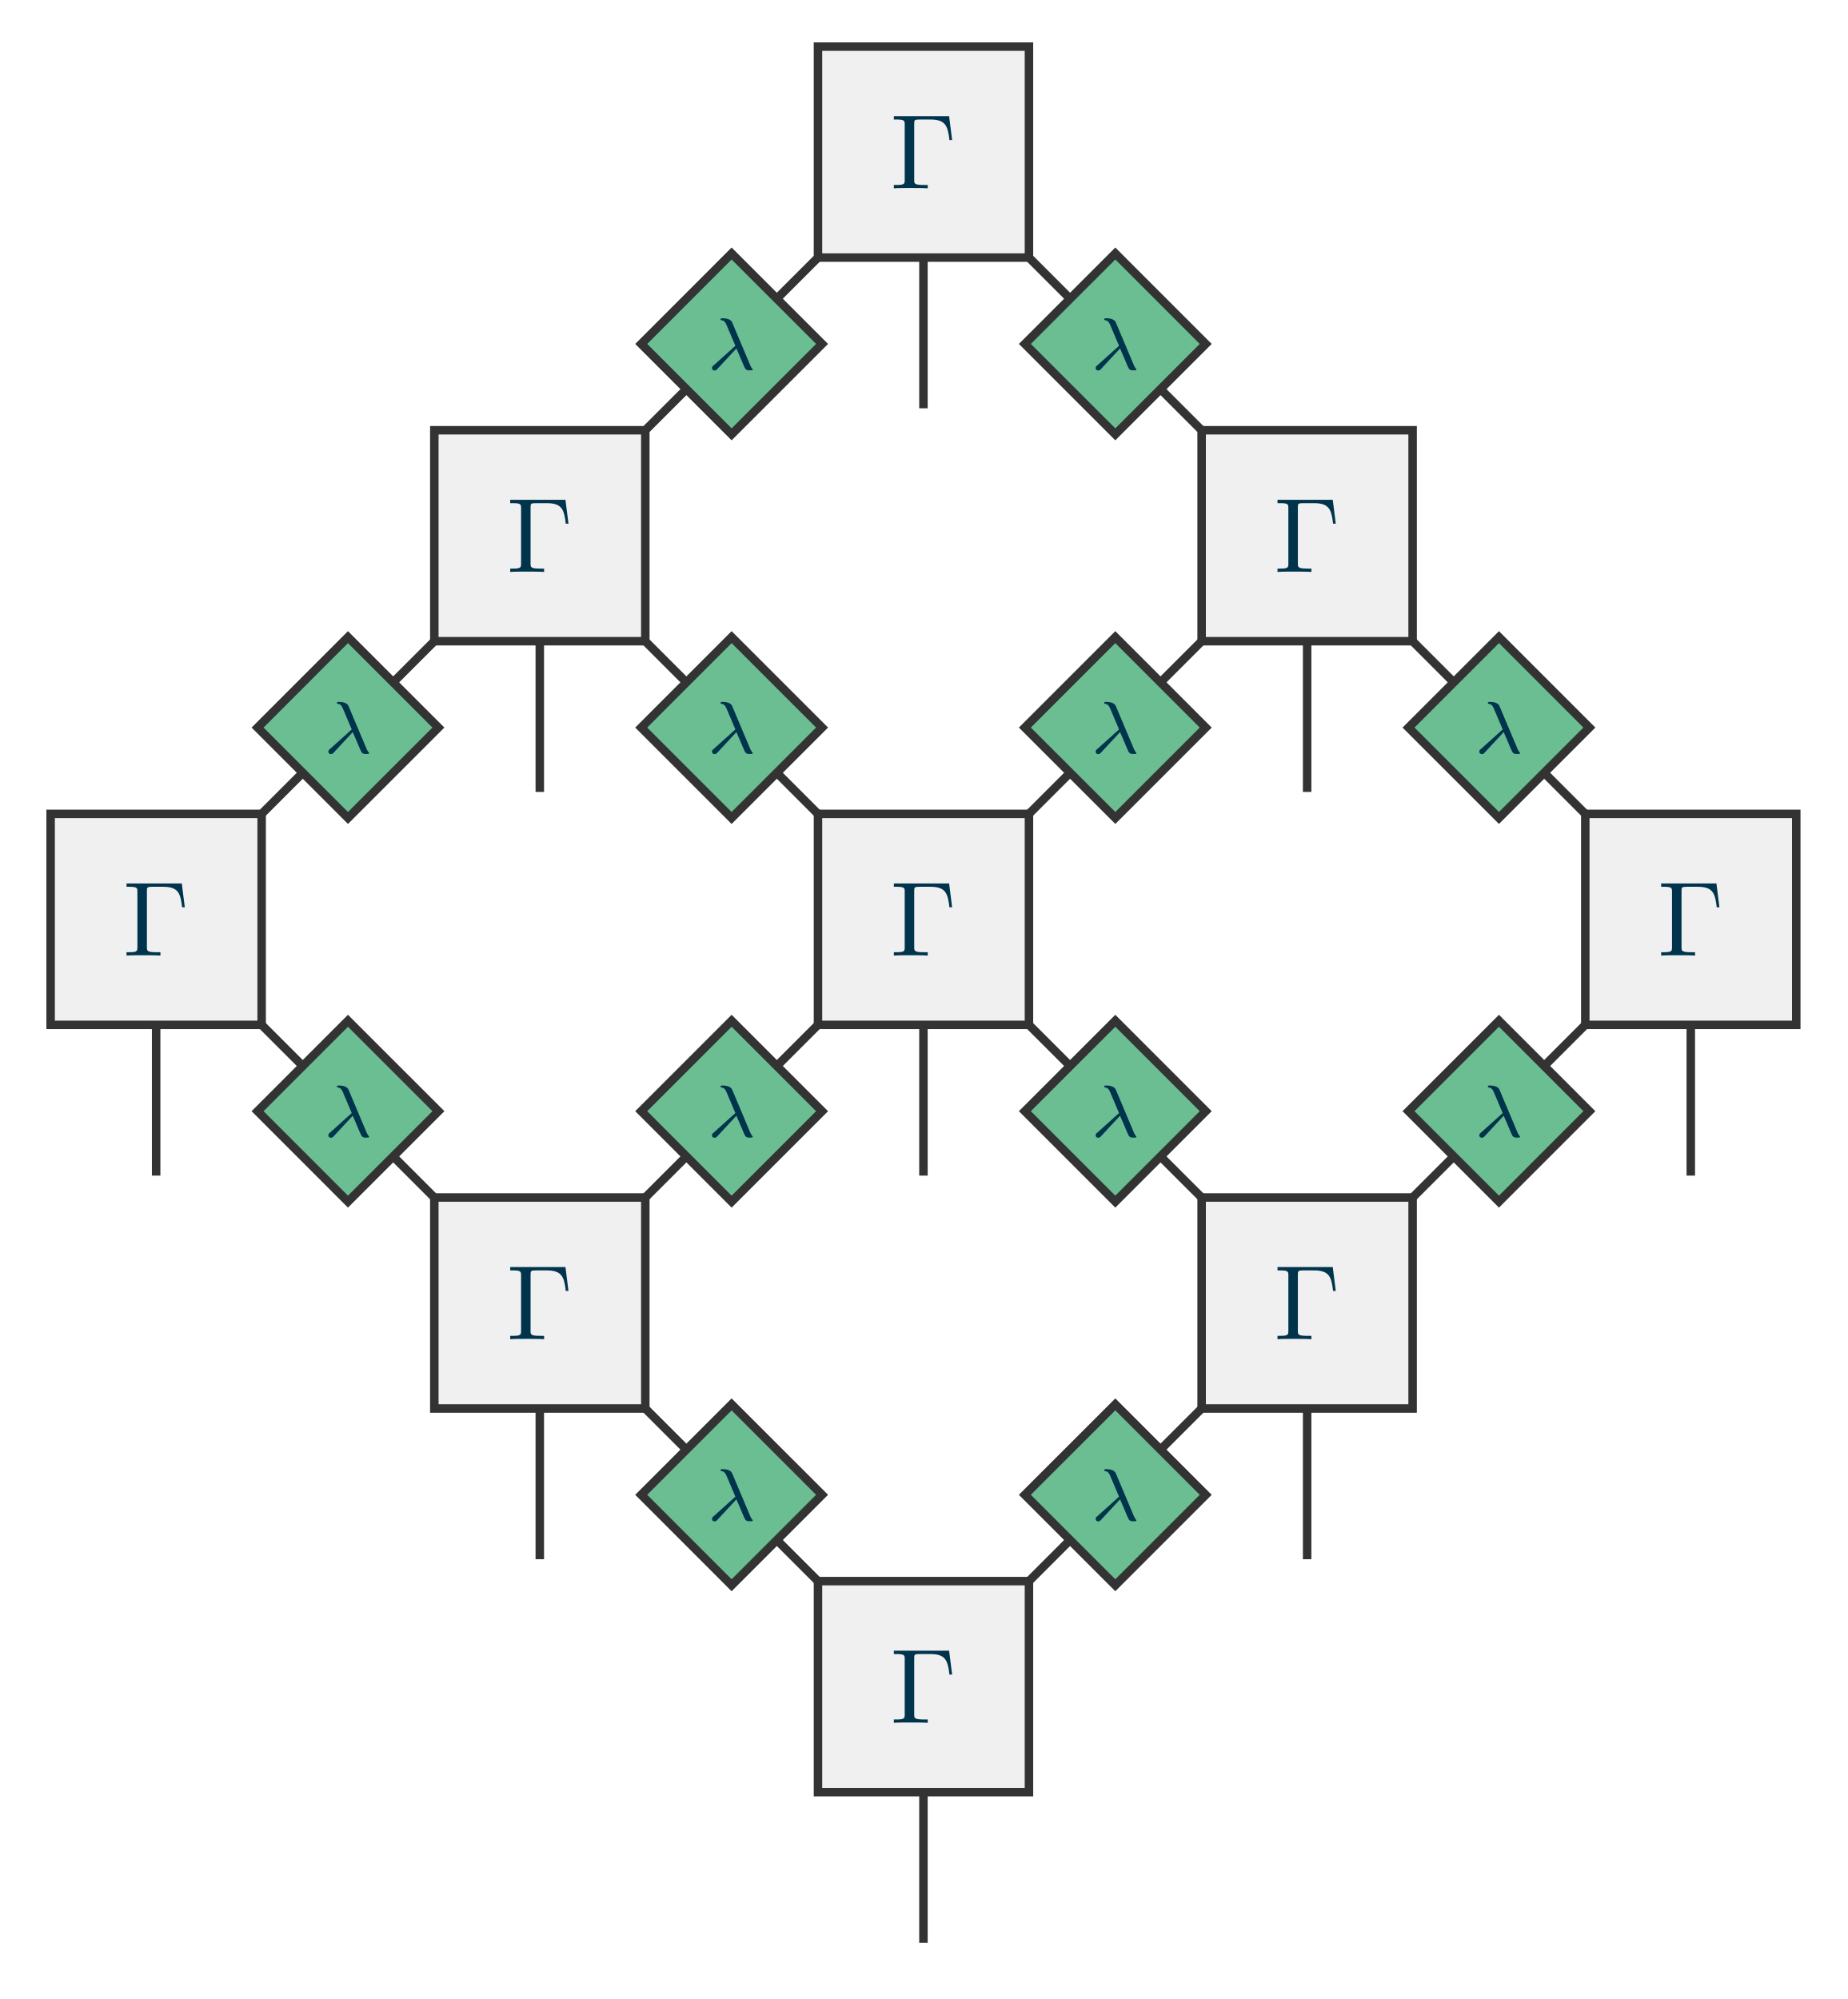
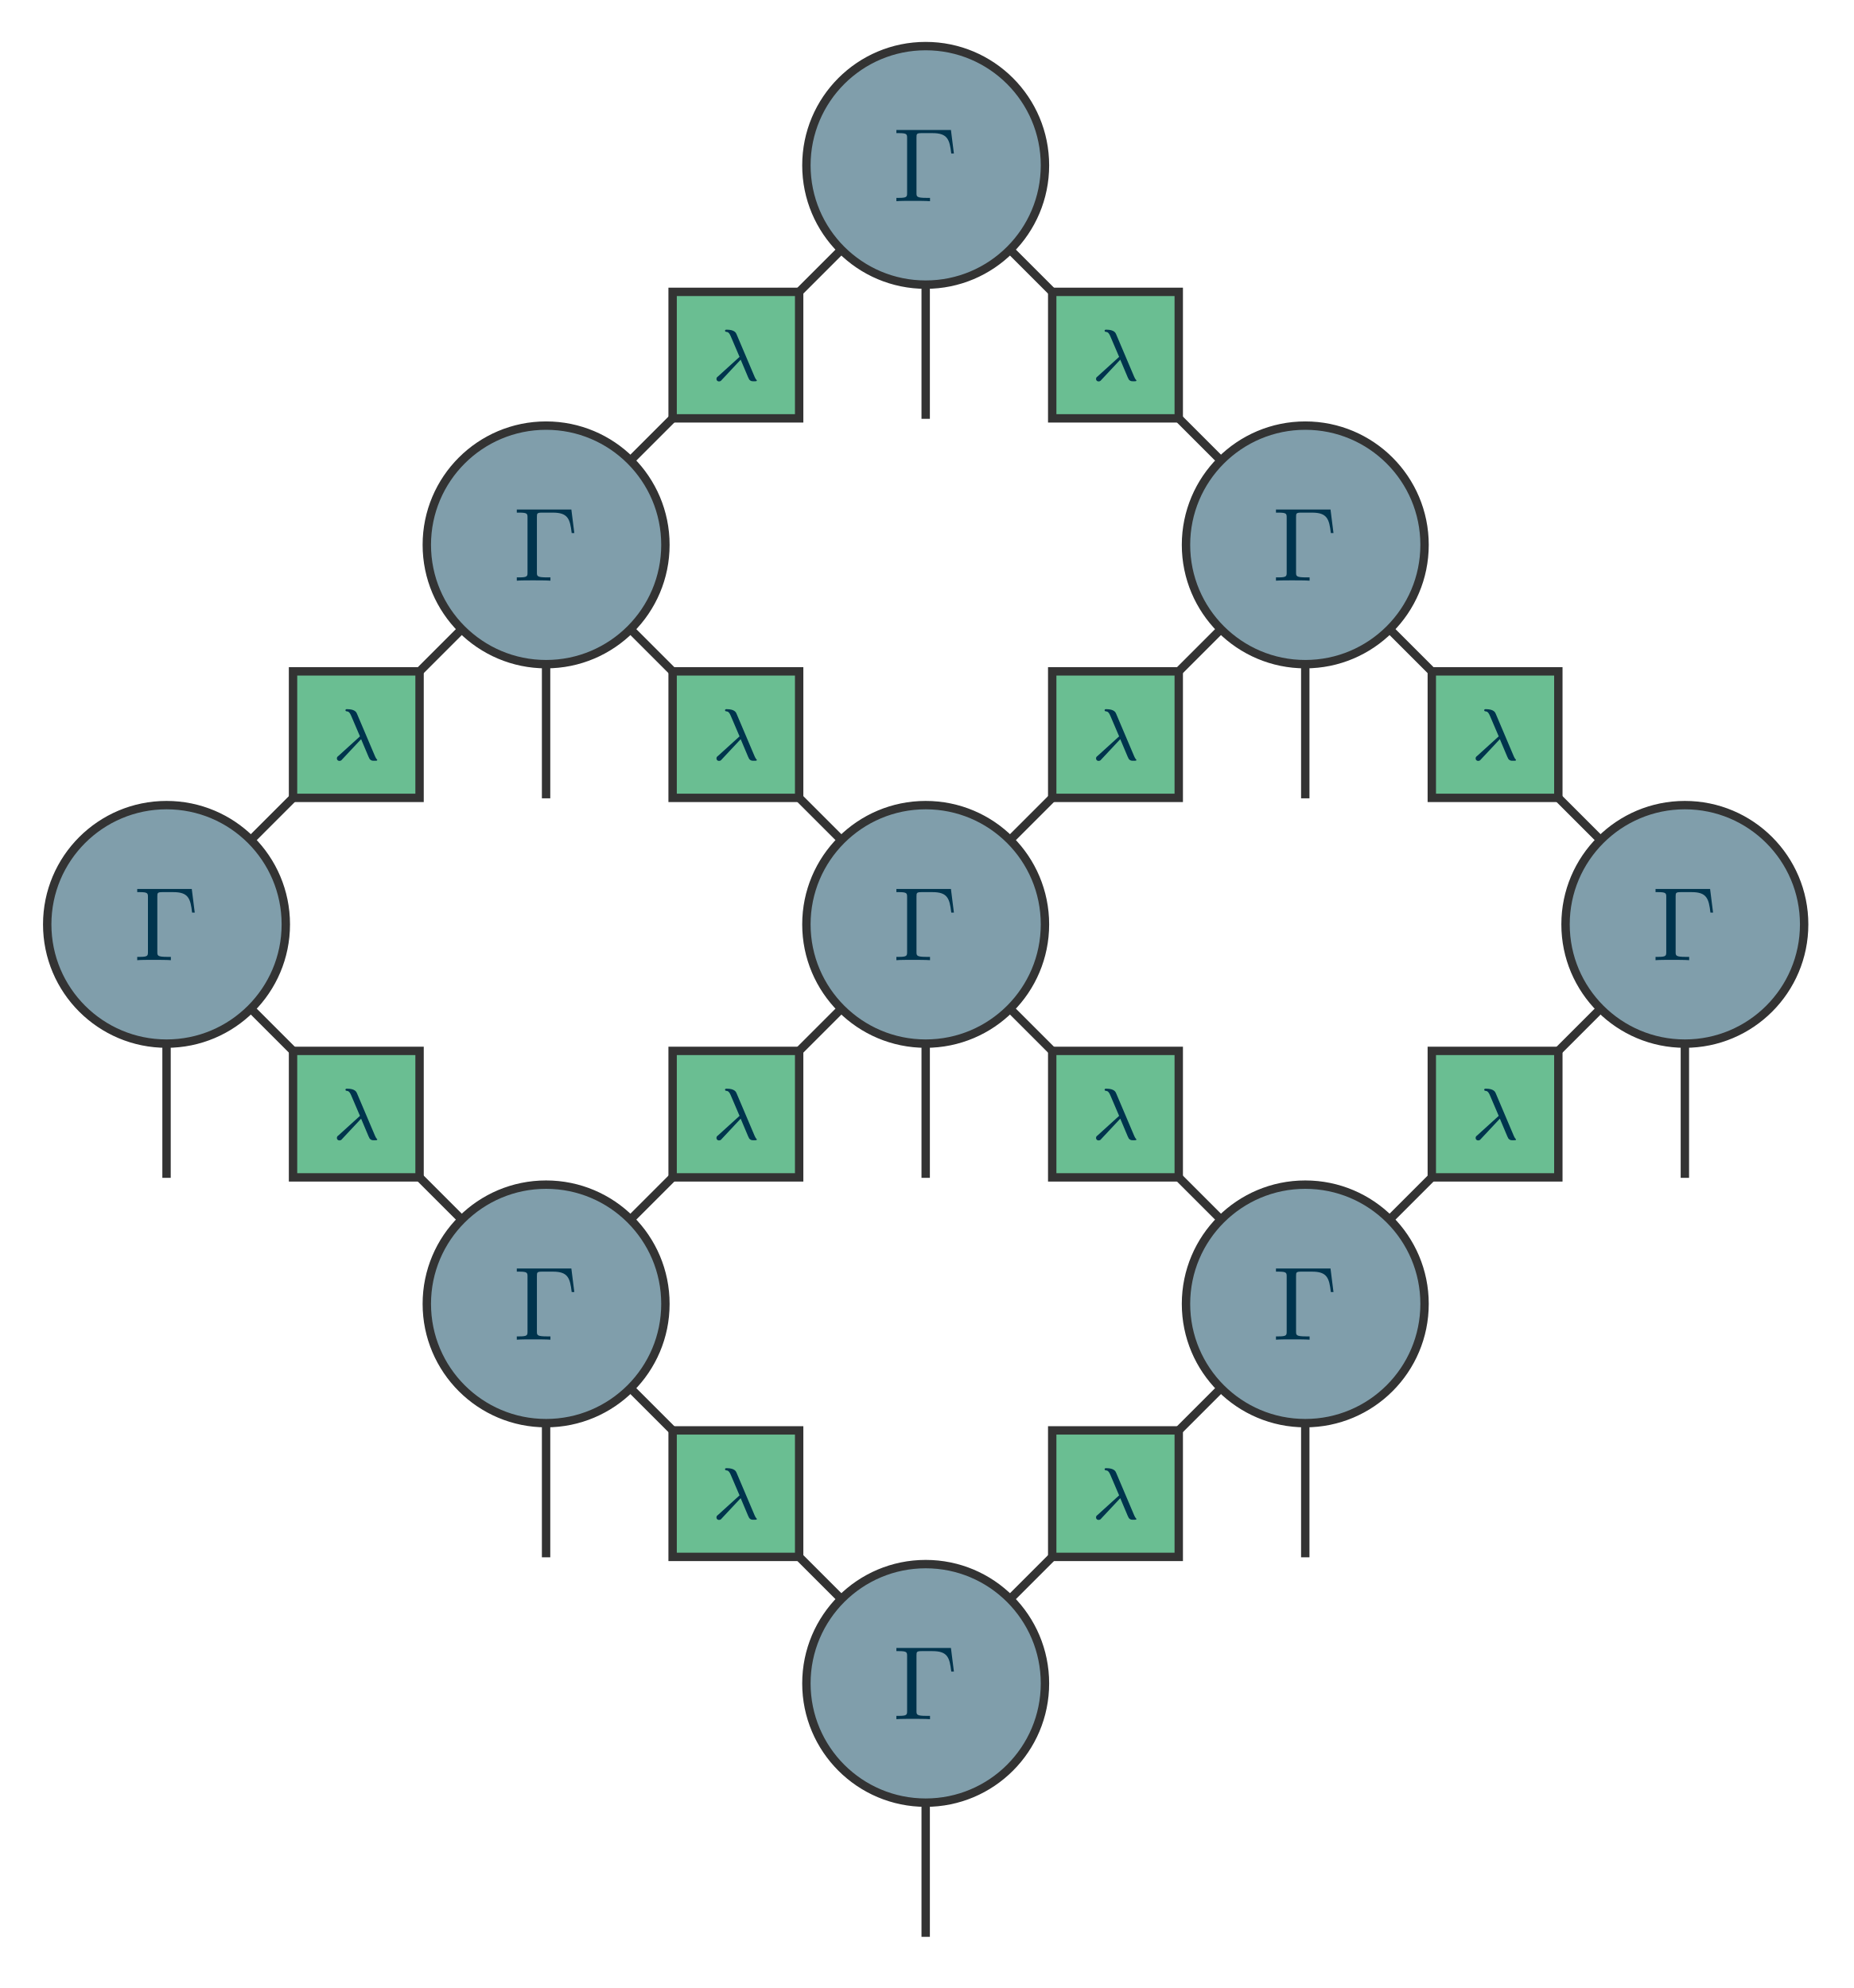
- <svg xmlns="http://www.w3.org/2000/svg" xmlns:xlink="http://www.w3.org/1999/xlink" width="172.926" height="187.1" viewBox="0 0 172.926 187.1">
+ <svg xmlns="http://www.w3.org/2000/svg" xmlns:xlink="http://www.w3.org/1999/xlink" width="175.761" height="188.517" viewBox="0 0 175.761 188.517">
  <defs>
    <g>
      <g id="glyph-0-0">
-         <path d="M 5.5 -6.75 L 0.328 -6.75 L 0.328 -6.438 L 0.562 -6.438 C 1.328 -6.438 1.344 -6.328 1.344 -5.969 L 1.344 -0.781 C 1.344 -0.422 1.328 -0.312 0.562 -0.312 L 0.328 -0.312 L 0.328 0 C 0.672 -0.031 1.453 -0.031 1.828 -0.031 C 2.25 -0.031 3.141 -0.031 3.5 0 L 3.5 -0.312 L 3.172 -0.312 C 2.234 -0.312 2.234 -0.438 2.234 -0.781 L 2.234 -6.047 C 2.234 -6.375 2.25 -6.438 2.719 -6.438 L 3.734 -6.438 C 5.156 -6.438 5.375 -5.859 5.531 -4.516 L 5.781 -4.516 Z M 5.5 -6.75 " />
+         <path d="M 5.5 -6.75 L 0.328 -6.75 L 0.328 -6.453 L 0.562 -6.453 C 1.328 -6.453 1.344 -6.344 1.344 -5.984 L 1.344 -0.781 C 1.344 -0.422 1.328 -0.312 0.562 -0.312 L 0.328 -0.312 L 0.328 0 C 0.672 -0.031 1.453 -0.031 1.844 -0.031 C 2.25 -0.031 3.156 -0.031 3.516 0 L 3.516 -0.312 L 3.188 -0.312 C 2.234 -0.312 2.234 -0.438 2.234 -0.781 L 2.234 -6.047 C 2.234 -6.375 2.25 -6.453 2.719 -6.453 L 3.75 -6.453 C 5.172 -6.453 5.375 -5.859 5.531 -4.516 L 5.781 -4.516 Z M 5.5 -6.75 " />
      </g>
      <g id="glyph-1-0">
-         <path d="M 2.797 -1.984 C 3.156 -1.188 3.547 -0.188 3.625 -0.094 C 3.75 0.062 3.875 0.062 3.984 0.062 L 4.125 0.062 C 4.266 0.062 4.328 0.062 4.328 -0.016 C 4.328 -0.047 4.312 -0.062 4.297 -0.078 C 4.219 -0.156 4.141 -0.312 4.109 -0.375 L 2.422 -4.375 C 2.375 -4.5 2.234 -4.812 1.5 -4.812 C 1.422 -4.812 1.312 -4.812 1.312 -4.719 C 1.312 -4.641 1.391 -4.625 1.422 -4.625 C 1.562 -4.594 1.703 -4.578 1.875 -4.188 L 2.703 -2.234 L 0.656 -0.391 C 0.562 -0.328 0.516 -0.266 0.516 -0.156 C 0.516 0.016 0.656 0.078 0.75 0.078 C 0.875 0.078 0.969 0 0.984 -0.031 Z M 2.797 -1.984 " />
+         <path d="M 2.812 -1.984 C 3.156 -1.203 3.547 -0.188 3.625 -0.094 C 3.766 0.062 3.891 0.062 4 0.062 L 4.141 0.062 C 4.266 0.062 4.344 0.062 4.344 -0.016 C 4.344 -0.047 4.312 -0.062 4.297 -0.078 C 4.219 -0.156 4.156 -0.312 4.125 -0.375 L 2.422 -4.391 C 2.375 -4.516 2.234 -4.828 1.5 -4.828 C 1.422 -4.828 1.328 -4.828 1.328 -4.734 C 1.328 -4.641 1.391 -4.641 1.422 -4.625 C 1.578 -4.609 1.703 -4.594 1.875 -4.188 L 2.703 -2.25 L 0.656 -0.391 C 0.562 -0.328 0.516 -0.266 0.516 -0.156 C 0.516 0.016 0.656 0.078 0.75 0.078 C 0.891 0.078 0.969 0 0.984 -0.031 Z M 2.812 -1.984 " />
      </g>
    </g>
+     <clipPath id="clip-0">
+       <path clip-rule="nonzero" d="M 0.105 65 L 39 65 L 39 111 L 0.105 111 Z M 0.105 65 " />
+     </clipPath>
+     <clipPath id="clip-1">
+       <path clip-rule="nonzero" d="M 137 65 L 175.418 65 L 175.418 111 L 137 111 Z M 137 65 " />
+     </clipPath>
  </defs>
-   <path fill="none" stroke-width="0.797" stroke-linecap="butt" stroke-linejoin="miter" stroke="rgb(20%, 20%, 20%)" stroke-opacity="1" stroke-miterlimit="10" d="M 84.914 72.161 L 84.914 48.065 " transform="matrix(0.995213, 0, 0, -0.995213, 1.91868, 86.05008)" />
-   <path fill="none" stroke-width="0.797" stroke-linecap="butt" stroke-linejoin="miter" stroke="rgb(20%, 20%, 20%)" stroke-opacity="1" stroke-miterlimit="10" d="M 48.835 36.078 L 48.835 11.986 " transform="matrix(0.995213, 0, 0, -0.995213, 1.91868, 86.05008)" />
-   <path fill="none" stroke-width="0.797" stroke-linecap="butt" stroke-linejoin="miter" stroke="rgb(20%, 20%, 20%)" stroke-opacity="1" stroke-miterlimit="10" d="M 12.756 -0.001 L 12.756 -24.097 " transform="matrix(0.995213, 0, 0, -0.995213, 1.91868, 86.05008)" />
-   <path fill="none" stroke-width="0.797" stroke-linecap="butt" stroke-linejoin="miter" stroke="rgb(20%, 20%, 20%)" stroke-opacity="1" stroke-miterlimit="10" d="M 120.996 36.078 L 120.996 11.986 " transform="matrix(0.995213, 0, 0, -0.995213, 1.91868, 86.05008)" />
-   <path fill="none" stroke-width="0.797" stroke-linecap="butt" stroke-linejoin="miter" stroke="rgb(20%, 20%, 20%)" stroke-opacity="1" stroke-miterlimit="10" d="M 84.914 -0.001 L 84.914 -24.097 " transform="matrix(0.995213, 0, 0, -0.995213, 1.91868, 86.05008)" />
-   <path fill="none" stroke-width="0.797" stroke-linecap="butt" stroke-linejoin="miter" stroke="rgb(20%, 20%, 20%)" stroke-opacity="1" stroke-miterlimit="10" d="M 48.835 -36.08 L 48.835 -60.175 " transform="matrix(0.995213, 0, 0, -0.995213, 1.91868, 86.05008)" />
-   <path fill="none" stroke-width="0.797" stroke-linecap="butt" stroke-linejoin="miter" stroke="rgb(20%, 20%, 20%)" stroke-opacity="1" stroke-miterlimit="10" d="M 157.075 -0.001 L 157.075 -24.097 " transform="matrix(0.995213, 0, 0, -0.995213, 1.91868, 86.05008)" />
-   <path fill="none" stroke-width="0.797" stroke-linecap="butt" stroke-linejoin="miter" stroke="rgb(20%, 20%, 20%)" stroke-opacity="1" stroke-miterlimit="10" d="M 120.996 -36.08 L 120.996 -60.175 " transform="matrix(0.995213, 0, 0, -0.995213, 1.91868, 86.05008)" />
-   <path fill="none" stroke-width="0.797" stroke-linecap="butt" stroke-linejoin="miter" stroke="rgb(20%, 20%, 20%)" stroke-opacity="1" stroke-miterlimit="10" d="M 84.914 -72.159 L 84.914 -96.254 " transform="matrix(0.995213, 0, 0, -0.995213, 1.91868, 86.05008)" />
-   <path fill="none" stroke-width="0.797" stroke-linecap="butt" stroke-linejoin="miter" stroke="rgb(20%, 20%, 20%)" stroke-opacity="1" stroke-miterlimit="10" d="M 84.914 72.161 L 120.996 36.078 " transform="matrix(0.995213, 0, 0, -0.995213, 1.91868, 86.05008)" />
-   <path fill="none" stroke-width="0.797" stroke-linecap="butt" stroke-linejoin="miter" stroke="rgb(20%, 20%, 20%)" stroke-opacity="1" stroke-miterlimit="10" d="M 84.914 72.161 L 48.835 36.078 " transform="matrix(0.995213, 0, 0, -0.995213, 1.91868, 86.05008)" />
-   <path fill="none" stroke-width="0.797" stroke-linecap="butt" stroke-linejoin="miter" stroke="rgb(20%, 20%, 20%)" stroke-opacity="1" stroke-miterlimit="10" d="M 48.835 36.078 L 84.914 -0.001 " transform="matrix(0.995213, 0, 0, -0.995213, 1.91868, 86.05008)" />
-   <path fill="none" stroke-width="0.797" stroke-linecap="butt" stroke-linejoin="miter" stroke="rgb(20%, 20%, 20%)" stroke-opacity="1" stroke-miterlimit="10" d="M 48.835 36.078 L 12.756 -0.001 " transform="matrix(0.995213, 0, 0, -0.995213, 1.91868, 86.05008)" />
-   <path fill="none" stroke-width="0.797" stroke-linecap="butt" stroke-linejoin="miter" stroke="rgb(20%, 20%, 20%)" stroke-opacity="1" stroke-miterlimit="10" d="M 12.756 -0.001 L 48.835 -36.08 " transform="matrix(0.995213, 0, 0, -0.995213, 1.91868, 86.05008)" />
-   <path fill="none" stroke-width="0.797" stroke-linecap="butt" stroke-linejoin="miter" stroke="rgb(20%, 20%, 20%)" stroke-opacity="1" stroke-miterlimit="10" d="M 120.996 36.078 L 157.075 -0.001 " transform="matrix(0.995213, 0, 0, -0.995213, 1.91868, 86.05008)" />
-   <path fill="none" stroke-width="0.797" stroke-linecap="butt" stroke-linejoin="miter" stroke="rgb(20%, 20%, 20%)" stroke-opacity="1" stroke-miterlimit="10" d="M 120.996 36.078 L 84.914 -0.001 " transform="matrix(0.995213, 0, 0, -0.995213, 1.91868, 86.05008)" />
-   <path fill="none" stroke-width="0.797" stroke-linecap="butt" stroke-linejoin="miter" stroke="rgb(20%, 20%, 20%)" stroke-opacity="1" stroke-miterlimit="10" d="M 84.914 -0.001 L 120.996 -36.08 " transform="matrix(0.995213, 0, 0, -0.995213, 1.91868, 86.05008)" />
-   <path fill="none" stroke-width="0.797" stroke-linecap="butt" stroke-linejoin="miter" stroke="rgb(20%, 20%, 20%)" stroke-opacity="1" stroke-miterlimit="10" d="M 84.914 -0.001 L 48.835 -36.08 " transform="matrix(0.995213, 0, 0, -0.995213, 1.91868, 86.05008)" />
-   <path fill="none" stroke-width="0.797" stroke-linecap="butt" stroke-linejoin="miter" stroke="rgb(20%, 20%, 20%)" stroke-opacity="1" stroke-miterlimit="10" d="M 48.835 -36.08 L 84.914 -72.159 " transform="matrix(0.995213, 0, 0, -0.995213, 1.91868, 86.05008)" />
-   <path fill="none" stroke-width="0.797" stroke-linecap="butt" stroke-linejoin="miter" stroke="rgb(20%, 20%, 20%)" stroke-opacity="1" stroke-miterlimit="10" d="M 157.075 -0.001 L 120.996 -36.08 " transform="matrix(0.995213, 0, 0, -0.995213, 1.91868, 86.05008)" />
-   <path fill="none" stroke-width="0.797" stroke-linecap="butt" stroke-linejoin="miter" stroke="rgb(20%, 20%, 20%)" stroke-opacity="1" stroke-miterlimit="10" d="M 120.996 -36.08 L 84.914 -72.159 " transform="matrix(0.995213, 0, 0, -0.995213, 1.91868, 86.05008)" />
-   <path fill-rule="nonzero" fill="rgb(93.999%, 93.999%, 93.999%)" fill-opacity="1" stroke-width="0.797" stroke-linecap="butt" stroke-linejoin="miter" stroke="rgb(20%, 20%, 20%)" stroke-opacity="1" stroke-miterlimit="10" d="M 74.995 62.239 L 94.836 62.239 L 94.836 82.08 L 74.995 82.08 Z M 74.995 62.239 " transform="matrix(0.995213, 0, 0, -0.995213, 1.91868, 86.05008)" />
+   <path fill="none" stroke-width="0.797" stroke-linecap="butt" stroke-linejoin="miter" stroke="rgb(20%, 20%, 20%)" stroke-opacity="1" stroke-miterlimit="10" d="M 84.915 72.161 L 84.915 48.064 " transform="matrix(0.997444, 0, 0, -0.997444, 3.063809, 87.65641)" />
+   <path fill="none" stroke-width="0.797" stroke-linecap="butt" stroke-linejoin="miter" stroke="rgb(20%, 20%, 20%)" stroke-opacity="1" stroke-miterlimit="10" d="M 48.834 36.081 L 48.834 11.984 " transform="matrix(0.997444, 0, 0, -0.997444, 3.063809, 87.65641)" />
+   <path fill="none" stroke-width="0.797" stroke-linecap="butt" stroke-linejoin="miter" stroke="rgb(20%, 20%, 20%)" stroke-opacity="1" stroke-miterlimit="10" d="M 12.758 0 L 12.758 -24.097 " transform="matrix(0.997444, 0, 0, -0.997444, 3.063809, 87.65641)" />
+   <path fill="none" stroke-width="0.797" stroke-linecap="butt" stroke-linejoin="miter" stroke="rgb(20%, 20%, 20%)" stroke-opacity="1" stroke-miterlimit="10" d="M 120.995 36.081 L 120.995 11.984 " transform="matrix(0.997444, 0, 0, -0.997444, 3.063809, 87.65641)" />
+   <path fill="none" stroke-width="0.797" stroke-linecap="butt" stroke-linejoin="miter" stroke="rgb(20%, 20%, 20%)" stroke-opacity="1" stroke-miterlimit="10" d="M 84.915 0 L 84.915 -24.097 " transform="matrix(0.997444, 0, 0, -0.997444, 3.063809, 87.65641)" />
+   <path fill="none" stroke-width="0.797" stroke-linecap="butt" stroke-linejoin="miter" stroke="rgb(20%, 20%, 20%)" stroke-opacity="1" stroke-miterlimit="10" d="M 48.834 -36.08 L 48.834 -60.173 " transform="matrix(0.997444, 0, 0, -0.997444, 3.063809, 87.65641)" />
+   <path fill="none" stroke-width="0.797" stroke-linecap="butt" stroke-linejoin="miter" stroke="rgb(20%, 20%, 20%)" stroke-opacity="1" stroke-miterlimit="10" d="M 157.076 0 L 157.076 -24.097 " transform="matrix(0.997444, 0, 0, -0.997444, 3.063809, 87.65641)" />
+   <path fill="none" stroke-width="0.797" stroke-linecap="butt" stroke-linejoin="miter" stroke="rgb(20%, 20%, 20%)" stroke-opacity="1" stroke-miterlimit="10" d="M 120.995 -36.08 L 120.995 -60.173 " transform="matrix(0.997444, 0, 0, -0.997444, 3.063809, 87.65641)" />
+   <path fill="none" stroke-width="0.797" stroke-linecap="butt" stroke-linejoin="miter" stroke="rgb(20%, 20%, 20%)" stroke-opacity="1" stroke-miterlimit="10" d="M 84.915 -72.161 L 84.915 -96.254 " transform="matrix(0.997444, 0, 0, -0.997444, 3.063809, 87.65641)" />
+   <path fill="none" stroke-width="0.797" stroke-linecap="butt" stroke-linejoin="miter" stroke="rgb(20%, 20%, 20%)" stroke-opacity="1" stroke-miterlimit="10" d="M 84.915 72.161 L 120.995 36.081 " transform="matrix(0.997444, 0, 0, -0.997444, 3.063809, 87.65641)" />
+   <path fill="none" stroke-width="0.797" stroke-linecap="butt" stroke-linejoin="miter" stroke="rgb(20%, 20%, 20%)" stroke-opacity="1" stroke-miterlimit="10" d="M 84.915 72.161 L 48.834 36.081 " transform="matrix(0.997444, 0, 0, -0.997444, 3.063809, 87.65641)" />
+   <path fill="none" stroke-width="0.797" stroke-linecap="butt" stroke-linejoin="miter" stroke="rgb(20%, 20%, 20%)" stroke-opacity="1" stroke-miterlimit="10" d="M 48.834 36.081 L 84.915 0 " transform="matrix(0.997444, 0, 0, -0.997444, 3.063809, 87.65641)" />
+   <path fill="none" stroke-width="0.797" stroke-linecap="butt" stroke-linejoin="miter" stroke="rgb(20%, 20%, 20%)" stroke-opacity="1" stroke-miterlimit="10" d="M 48.834 36.081 L 12.758 0 " transform="matrix(0.997444, 0, 0, -0.997444, 3.063809, 87.65641)" />
+   <path fill="none" stroke-width="0.797" stroke-linecap="butt" stroke-linejoin="miter" stroke="rgb(20%, 20%, 20%)" stroke-opacity="1" stroke-miterlimit="10" d="M 12.758 0 L 48.834 -36.08 " transform="matrix(0.997444, 0, 0, -0.997444, 3.063809, 87.65641)" />
+   <path fill="none" stroke-width="0.797" stroke-linecap="butt" stroke-linejoin="miter" stroke="rgb(20%, 20%, 20%)" stroke-opacity="1" stroke-miterlimit="10" d="M 120.995 36.081 L 157.076 0 " transform="matrix(0.997444, 0, 0, -0.997444, 3.063809, 87.65641)" />
+   <path fill="none" stroke-width="0.797" stroke-linecap="butt" stroke-linejoin="miter" stroke="rgb(20%, 20%, 20%)" stroke-opacity="1" stroke-miterlimit="10" d="M 120.995 36.081 L 84.915 0 " transform="matrix(0.997444, 0, 0, -0.997444, 3.063809, 87.65641)" />
+   <path fill="none" stroke-width="0.797" stroke-linecap="butt" stroke-linejoin="miter" stroke="rgb(20%, 20%, 20%)" stroke-opacity="1" stroke-miterlimit="10" d="M 84.915 0 L 120.995 -36.08 " transform="matrix(0.997444, 0, 0, -0.997444, 3.063809, 87.65641)" />
+   <path fill="none" stroke-width="0.797" stroke-linecap="butt" stroke-linejoin="miter" stroke="rgb(20%, 20%, 20%)" stroke-opacity="1" stroke-miterlimit="10" d="M 84.915 0 L 48.834 -36.08 " transform="matrix(0.997444, 0, 0, -0.997444, 3.063809, 87.65641)" />
+   <path fill="none" stroke-width="0.797" stroke-linecap="butt" stroke-linejoin="miter" stroke="rgb(20%, 20%, 20%)" stroke-opacity="1" stroke-miterlimit="10" d="M 48.834 -36.08 L 84.915 -72.161 " transform="matrix(0.997444, 0, 0, -0.997444, 3.063809, 87.65641)" />
+   <path fill="none" stroke-width="0.797" stroke-linecap="butt" stroke-linejoin="miter" stroke="rgb(20%, 20%, 20%)" stroke-opacity="1" stroke-miterlimit="10" d="M 157.076 0 L 120.995 -36.08 " transform="matrix(0.997444, 0, 0, -0.997444, 3.063809, 87.65641)" />
+   <path fill="none" stroke-width="0.797" stroke-linecap="butt" stroke-linejoin="miter" stroke="rgb(20%, 20%, 20%)" stroke-opacity="1" stroke-miterlimit="10" d="M 120.995 -36.08 L 84.915 -72.161 " transform="matrix(0.997444, 0, 0, -0.997444, 3.063809, 87.65641)" />
+   <path fill-rule="nonzero" fill="rgb(50.194%, 61.96%, 67.059%)" fill-opacity="1" stroke-width="0.797" stroke-linecap="butt" stroke-linejoin="miter" stroke="rgb(20%, 20%, 20%)" stroke-opacity="1" stroke-miterlimit="10" d="M 84.915 83.499 C 78.653 83.499 73.577 78.423 73.577 72.161 C 73.577 65.895 78.653 60.82 84.915 60.82 C 91.177 60.82 96.252 65.895 96.252 72.161 C 96.252 78.423 91.177 83.499 84.915 83.499 Z M 84.915 83.499 " transform="matrix(0.997444, 0, 0, -0.997444, 3.063809, 87.65641)" />
  <g fill="rgb(0%, 20.392%, 30.196%)" fill-opacity="1">
-     <use xlink:href="#glyph-0-0" x="83.328" y="17.624" />
+     <use xlink:href="#glyph-0-0" x="84.656" y="19.077" />
  </g>
-   <path fill-rule="nonzero" fill="rgb(93.999%, 93.999%, 93.999%)" fill-opacity="1" stroke-width="0.797" stroke-linecap="butt" stroke-linejoin="miter" stroke="rgb(20%, 20%, 20%)" stroke-opacity="1" stroke-miterlimit="10" d="M 38.916 26.16 L 58.757 26.16 L 58.757 46.001 L 38.916 46.001 Z M 38.916 26.16 " transform="matrix(0.995213, 0, 0, -0.995213, 1.91868, 86.05008)" />
+   <path fill-rule="nonzero" fill="rgb(50.194%, 61.96%, 67.059%)" fill-opacity="1" stroke-width="0.797" stroke-linecap="butt" stroke-linejoin="miter" stroke="rgb(20%, 20%, 20%)" stroke-opacity="1" stroke-miterlimit="10" d="M 48.834 47.418 C 42.572 47.418 37.497 42.343 37.497 36.081 C 37.497 29.819 42.572 24.739 48.834 24.739 C 55.097 24.739 60.176 29.819 60.176 36.081 C 60.176 42.343 55.097 47.418 48.834 47.418 Z M 48.834 47.418 " transform="matrix(0.997444, 0, 0, -0.997444, 3.063809, 87.65641)" />
  <g fill="rgb(0%, 20.392%, 30.196%)" fill-opacity="1">
-     <use xlink:href="#glyph-0-0" x="47.422" y="53.531" />
+     <use xlink:href="#glyph-0-0" x="48.669" y="55.064" />
  </g>
-   <path fill-rule="nonzero" fill="rgb(93.999%, 93.999%, 93.999%)" fill-opacity="1" stroke-width="0.797" stroke-linecap="butt" stroke-linejoin="miter" stroke="rgb(20%, 20%, 20%)" stroke-opacity="1" stroke-miterlimit="10" d="M 2.833 -9.923 L 22.678 -9.923 L 22.678 9.922 L 2.833 9.922 Z M 2.833 -9.923 " transform="matrix(0.995213, 0, 0, -0.995213, 1.91868, 86.05008)" />
+   <path fill-rule="nonzero" fill="rgb(50.194%, 61.96%, 67.059%)" fill-opacity="1" d="M 15.789 76.348 C 9.539 76.348 4.477 81.41 4.477 87.656 C 4.477 93.902 9.539 98.965 15.789 98.965 C 22.035 98.965 27.098 93.902 27.098 87.656 C 27.098 81.41 22.035 76.348 15.789 76.348 Z M 15.789 76.348 " />
+   <g clip-path="url(#clip-0)">
+     <path fill="none" stroke-width="0.797" stroke-linecap="butt" stroke-linejoin="miter" stroke="rgb(20%, 20%, 20%)" stroke-opacity="1" stroke-miterlimit="10" d="M 12.758 11.338 C 6.492 11.338 1.416 6.262 1.416 0 C 1.416 -6.262 6.492 -11.337 12.758 -11.337 C 19.02 -11.337 24.095 -6.262 24.095 0 C 24.095 6.262 19.02 11.338 12.758 11.338 Z M 12.758 11.338 " transform="matrix(0.997444, 0, 0, -0.997444, 3.063809, 87.65641)" />
+   </g>
  <g fill="rgb(0%, 20.392%, 30.196%)" fill-opacity="1">
-     <use xlink:href="#glyph-0-0" x="11.515" y="89.437" />
+     <use xlink:href="#glyph-0-0" x="12.682" y="91.051" />
  </g>
-   <path fill-rule="nonzero" fill="rgb(93.999%, 93.999%, 93.999%)" fill-opacity="1" stroke-width="0.797" stroke-linecap="butt" stroke-linejoin="miter" stroke="rgb(20%, 20%, 20%)" stroke-opacity="1" stroke-miterlimit="10" d="M 111.074 26.16 L 130.915 26.16 L 130.915 46.001 L 111.074 46.001 Z M 111.074 26.16 " transform="matrix(0.995213, 0, 0, -0.995213, 1.91868, 86.05008)" />
+   <path fill-rule="nonzero" fill="rgb(50.194%, 61.96%, 67.059%)" fill-opacity="1" stroke-width="0.797" stroke-linecap="butt" stroke-linejoin="miter" stroke="rgb(20%, 20%, 20%)" stroke-opacity="1" stroke-miterlimit="10" d="M 120.995 47.418 C 114.733 47.418 109.658 42.343 109.658 36.081 C 109.658 29.819 114.733 24.739 120.995 24.739 C 127.257 24.739 132.333 29.819 132.333 36.081 C 132.333 42.343 127.257 47.418 120.995 47.418 Z M 120.995 47.418 " transform="matrix(0.997444, 0, 0, -0.997444, 3.063809, 87.65641)" />
  <g fill="rgb(0%, 20.392%, 30.196%)" fill-opacity="1">
-     <use xlink:href="#glyph-0-0" x="119.234" y="53.531" />
+     <use xlink:href="#glyph-0-0" x="120.643" y="55.064" />
  </g>
-   <path fill-rule="nonzero" fill="rgb(93.999%, 93.999%, 93.999%)" fill-opacity="1" stroke-width="0.797" stroke-linecap="butt" stroke-linejoin="miter" stroke="rgb(20%, 20%, 20%)" stroke-opacity="1" stroke-miterlimit="10" d="M 74.995 -9.923 L 94.836 -9.923 L 94.836 9.922 L 74.995 9.922 Z M 74.995 -9.923 " transform="matrix(0.995213, 0, 0, -0.995213, 1.91868, 86.05008)" />
+   <path fill-rule="nonzero" fill="rgb(50.194%, 61.96%, 67.059%)" fill-opacity="1" stroke-width="0.797" stroke-linecap="butt" stroke-linejoin="miter" stroke="rgb(20%, 20%, 20%)" stroke-opacity="1" stroke-miterlimit="10" d="M 84.915 11.338 C 78.653 11.338 73.577 6.262 73.577 0 C 73.577 -6.262 78.653 -11.337 84.915 -11.337 C 91.177 -11.337 96.252 -6.262 96.252 0 C 96.252 6.262 91.177 11.338 84.915 11.338 Z M 84.915 11.338 " transform="matrix(0.997444, 0, 0, -0.997444, 3.063809, 87.65641)" />
  <g fill="rgb(0%, 20.392%, 30.196%)" fill-opacity="1">
-     <use xlink:href="#glyph-0-0" x="83.328" y="89.437" />
+     <use xlink:href="#glyph-0-0" x="84.656" y="91.051" />
  </g>
-   <path fill-rule="nonzero" fill="rgb(93.999%, 93.999%, 93.999%)" fill-opacity="1" stroke-width="0.797" stroke-linecap="butt" stroke-linejoin="miter" stroke="rgb(20%, 20%, 20%)" stroke-opacity="1" stroke-miterlimit="10" d="M 38.916 -46.002 L 58.757 -46.002 L 58.757 -26.157 L 38.916 -26.157 Z M 38.916 -46.002 " transform="matrix(0.995213, 0, 0, -0.995213, 1.91868, 86.05008)" />
+   <path fill-rule="nonzero" fill="rgb(50.194%, 61.96%, 67.059%)" fill-opacity="1" stroke-width="0.797" stroke-linecap="butt" stroke-linejoin="miter" stroke="rgb(20%, 20%, 20%)" stroke-opacity="1" stroke-miterlimit="10" d="M 48.834 -24.743 C 42.572 -24.743 37.497 -29.818 37.497 -36.08 C 37.497 -42.342 42.572 -47.418 48.834 -47.418 C 55.097 -47.418 60.176 -42.342 60.176 -36.08 C 60.176 -29.818 55.097 -24.743 48.834 -24.743 Z M 48.834 -24.743 " transform="matrix(0.997444, 0, 0, -0.997444, 3.063809, 87.65641)" />
  <g fill="rgb(0%, 20.392%, 30.196%)" fill-opacity="1">
-     <use xlink:href="#glyph-0-0" x="47.422" y="125.344" />
+     <use xlink:href="#glyph-0-0" x="48.669" y="127.039" />
  </g>
-   <path fill-rule="nonzero" fill="rgb(93.999%, 93.999%, 93.999%)" fill-opacity="1" stroke-width="0.797" stroke-linecap="butt" stroke-linejoin="miter" stroke="rgb(20%, 20%, 20%)" stroke-opacity="1" stroke-miterlimit="10" d="M 147.153 -9.923 L 166.994 -9.923 L 166.994 9.922 L 147.153 9.922 Z M 147.153 -9.923 " transform="matrix(0.995213, 0, 0, -0.995213, 1.91868, 86.05008)" />
+   <path fill-rule="nonzero" fill="rgb(50.194%, 61.96%, 67.059%)" fill-opacity="1" d="M 159.738 76.348 C 153.492 76.348 148.426 81.41 148.426 87.656 C 148.426 93.902 153.492 98.965 159.738 98.965 C 165.984 98.965 171.047 93.902 171.047 87.656 C 171.047 81.41 165.984 76.348 159.738 76.348 Z M 159.738 76.348 " />
+   <g clip-path="url(#clip-1)">
+     <path fill="none" stroke-width="0.797" stroke-linecap="butt" stroke-linejoin="miter" stroke="rgb(20%, 20%, 20%)" stroke-opacity="1" stroke-miterlimit="10" d="M 157.076 11.338 C 150.814 11.338 145.734 6.262 145.734 0 C 145.734 -6.262 150.814 -11.337 157.076 -11.337 C 163.338 -11.337 168.413 -6.262 168.413 0 C 168.413 6.262 163.338 11.338 157.076 11.338 Z M 157.076 11.338 " transform="matrix(0.997444, 0, 0, -0.997444, 3.063809, 87.65641)" />
+   </g>
  <g fill="rgb(0%, 20.392%, 30.196%)" fill-opacity="1">
-     <use xlink:href="#glyph-0-0" x="155.141" y="89.437" />
+     <use xlink:href="#glyph-0-0" x="156.63" y="91.051" />
  </g>
-   <path fill-rule="nonzero" fill="rgb(93.999%, 93.999%, 93.999%)" fill-opacity="1" stroke-width="0.797" stroke-linecap="butt" stroke-linejoin="miter" stroke="rgb(20%, 20%, 20%)" stroke-opacity="1" stroke-miterlimit="10" d="M 111.074 -46.002 L 130.915 -46.002 L 130.915 -26.157 L 111.074 -26.157 Z M 111.074 -46.002 " transform="matrix(0.995213, 0, 0, -0.995213, 1.91868, 86.05008)" />
+   <path fill-rule="nonzero" fill="rgb(50.194%, 61.96%, 67.059%)" fill-opacity="1" stroke-width="0.797" stroke-linecap="butt" stroke-linejoin="miter" stroke="rgb(20%, 20%, 20%)" stroke-opacity="1" stroke-miterlimit="10" d="M 120.995 -24.743 C 114.733 -24.743 109.658 -29.818 109.658 -36.08 C 109.658 -42.342 114.733 -47.418 120.995 -47.418 C 127.257 -47.418 132.333 -42.342 132.333 -36.08 C 132.333 -29.818 127.257 -24.743 120.995 -24.743 Z M 120.995 -24.743 " transform="matrix(0.997444, 0, 0, -0.997444, 3.063809, 87.65641)" />
  <g fill="rgb(0%, 20.392%, 30.196%)" fill-opacity="1">
-     <use xlink:href="#glyph-0-0" x="119.234" y="125.344" />
+     <use xlink:href="#glyph-0-0" x="120.643" y="127.039" />
  </g>
-   <path fill-rule="nonzero" fill="rgb(93.999%, 93.999%, 93.999%)" fill-opacity="1" stroke-width="0.797" stroke-linecap="butt" stroke-linejoin="miter" stroke="rgb(20%, 20%, 20%)" stroke-opacity="1" stroke-miterlimit="10" d="M 74.995 -82.081 L 94.836 -82.081 L 94.836 -62.236 L 74.995 -62.236 Z M 74.995 -82.081 " transform="matrix(0.995213, 0, 0, -0.995213, 1.91868, 86.05008)" />
+   <path fill-rule="nonzero" fill="rgb(50.194%, 61.96%, 67.059%)" fill-opacity="1" stroke-width="0.797" stroke-linecap="butt" stroke-linejoin="miter" stroke="rgb(20%, 20%, 20%)" stroke-opacity="1" stroke-miterlimit="10" d="M 84.915 -60.819 C 78.653 -60.819 73.577 -65.899 73.577 -72.161 C 73.577 -78.423 78.653 -83.498 84.915 -83.498 C 91.177 -83.498 96.252 -78.423 96.252 -72.161 C 96.252 -65.899 91.177 -60.819 84.915 -60.819 Z M 84.915 -60.819 " transform="matrix(0.997444, 0, 0, -0.997444, 3.063809, 87.65641)" />
  <g fill="rgb(0%, 20.392%, 30.196%)" fill-opacity="1">
-     <use xlink:href="#glyph-0-0" x="83.328" y="161.25" />
+     <use xlink:href="#glyph-0-0" x="84.656" y="163.025" />
  </g>
-   <path fill-rule="nonzero" fill="rgb(41.57%, 74.509%, 57.256%)" fill-opacity="1" stroke-width="0.797" stroke-linecap="butt" stroke-linejoin="miter" stroke="rgb(20%, 20%, 20%)" stroke-opacity="1" stroke-miterlimit="10" d="M 111.459 54.118 L 102.957 62.623 L 94.451 54.118 L 102.957 45.616 Z M 111.459 54.118 " transform="matrix(0.995213, 0, 0, -0.995213, 1.91868, 86.05008)" />
+   <path fill-rule="nonzero" fill="rgb(41.57%, 74.509%, 57.256%)" fill-opacity="1" stroke-width="0.797" stroke-linecap="butt" stroke-linejoin="miter" stroke="rgb(20%, 20%, 20%)" stroke-opacity="1" stroke-miterlimit="10" d="M 108.969 60.134 L 96.942 60.134 L 96.942 48.107 L 108.969 48.107 Z M 108.969 60.134 " transform="matrix(0.997444, 0, 0, -0.997444, 3.063809, 87.65641)" />
  <g fill="rgb(0%, 20.392%, 30.196%)" fill-opacity="1">
-     <use xlink:href="#glyph-1-0" x="102.028" y="34.6" />
+     <use xlink:href="#glyph-1-0" x="103.398" y="36.091" />
  </g>
-   <path fill-rule="nonzero" fill="rgb(41.57%, 74.509%, 57.256%)" fill-opacity="1" stroke-width="0.797" stroke-linecap="butt" stroke-linejoin="miter" stroke="rgb(20%, 20%, 20%)" stroke-opacity="1" stroke-miterlimit="10" d="M 75.38 54.118 L 66.874 62.623 L 58.372 54.118 L 66.874 45.616 Z M 75.38 54.118 " transform="matrix(0.995213, 0, 0, -0.995213, 1.91868, 86.05008)" />
+   <path fill-rule="nonzero" fill="rgb(41.57%, 74.509%, 57.256%)" fill-opacity="1" stroke-width="0.797" stroke-linecap="butt" stroke-linejoin="miter" stroke="rgb(20%, 20%, 20%)" stroke-opacity="1" stroke-miterlimit="10" d="M 72.888 60.134 L 60.861 60.134 L 60.861 48.107 L 72.888 48.107 Z M 72.888 60.134 " transform="matrix(0.997444, 0, 0, -0.997444, 3.063809, 87.65641)" />
  <g fill="rgb(0%, 20.392%, 30.196%)" fill-opacity="1">
-     <use xlink:href="#glyph-1-0" x="66.122" y="34.6" />
+     <use xlink:href="#glyph-1-0" x="67.411" y="36.091" />
  </g>
-   <path fill-rule="nonzero" fill="rgb(41.57%, 74.509%, 57.256%)" fill-opacity="1" stroke-width="0.797" stroke-linecap="butt" stroke-linejoin="miter" stroke="rgb(20%, 20%, 20%)" stroke-opacity="1" stroke-miterlimit="10" d="M 75.38 18.039 L 66.874 26.544 L 58.372 18.039 L 66.874 9.537 Z M 75.38 18.039 " transform="matrix(0.995213, 0, 0, -0.995213, 1.91868, 86.05008)" />
+   <path fill-rule="nonzero" fill="rgb(41.57%, 74.509%, 57.256%)" fill-opacity="1" stroke-width="0.797" stroke-linecap="butt" stroke-linejoin="miter" stroke="rgb(20%, 20%, 20%)" stroke-opacity="1" stroke-miterlimit="10" d="M 72.888 24.054 L 60.861 24.054 L 60.861 12.027 L 72.888 12.027 Z M 72.888 24.054 " transform="matrix(0.997444, 0, 0, -0.997444, 3.063809, 87.65641)" />
  <g fill="rgb(0%, 20.392%, 30.196%)" fill-opacity="1">
-     <use xlink:href="#glyph-1-0" x="66.122" y="70.506" />
+     <use xlink:href="#glyph-1-0" x="67.411" y="72.077" />
  </g>
-   <path fill-rule="nonzero" fill="rgb(41.57%, 74.509%, 57.256%)" fill-opacity="1" stroke-width="0.797" stroke-linecap="butt" stroke-linejoin="miter" stroke="rgb(20%, 20%, 20%)" stroke-opacity="1" stroke-miterlimit="10" d="M 39.301 18.039 L 30.795 26.544 L 22.294 18.039 L 30.795 9.537 Z M 39.301 18.039 " transform="matrix(0.995213, 0, 0, -0.995213, 1.91868, 86.05008)" />
+   <path fill-rule="nonzero" fill="rgb(41.57%, 74.509%, 57.256%)" fill-opacity="1" stroke-width="0.797" stroke-linecap="butt" stroke-linejoin="miter" stroke="rgb(20%, 20%, 20%)" stroke-opacity="1" stroke-miterlimit="10" d="M 36.808 24.054 L 24.781 24.054 L 24.781 12.027 L 36.808 12.027 Z M 36.808 24.054 " transform="matrix(0.997444, 0, 0, -0.997444, 3.063809, 87.65641)" />
  <g fill="rgb(0%, 20.392%, 30.196%)" fill-opacity="1">
-     <use xlink:href="#glyph-1-0" x="30.216" y="70.506" />
+     <use xlink:href="#glyph-1-0" x="31.424" y="72.077" />
  </g>
-   <path fill-rule="nonzero" fill="rgb(41.57%, 74.509%, 57.256%)" fill-opacity="1" stroke-width="0.797" stroke-linecap="butt" stroke-linejoin="miter" stroke="rgb(20%, 20%, 20%)" stroke-opacity="1" stroke-miterlimit="10" d="M 39.301 -18.04 L 30.795 -9.535 L 22.294 -18.04 L 30.795 -26.546 Z M 39.301 -18.04 " transform="matrix(0.995213, 0, 0, -0.995213, 1.91868, 86.05008)" />
+   <path fill-rule="nonzero" fill="rgb(41.57%, 74.509%, 57.256%)" fill-opacity="1" stroke-width="0.797" stroke-linecap="butt" stroke-linejoin="miter" stroke="rgb(20%, 20%, 20%)" stroke-opacity="1" stroke-miterlimit="10" d="M 36.808 -12.027 L 24.781 -12.027 L 24.781 -24.053 L 36.808 -24.053 Z M 36.808 -12.027 " transform="matrix(0.997444, 0, 0, -0.997444, 3.063809, 87.65641)" />
  <g fill="rgb(0%, 20.392%, 30.196%)" fill-opacity="1">
-     <use xlink:href="#glyph-1-0" x="30.216" y="106.413" />
+     <use xlink:href="#glyph-1-0" x="31.424" y="108.065" />
  </g>
-   <path fill-rule="nonzero" fill="rgb(41.57%, 74.509%, 57.256%)" fill-opacity="1" stroke-width="0.797" stroke-linecap="butt" stroke-linejoin="miter" stroke="rgb(20%, 20%, 20%)" stroke-opacity="1" stroke-miterlimit="10" d="M 147.538 18.039 L 139.036 26.544 L 130.53 18.039 L 139.036 9.537 Z M 147.538 18.039 " transform="matrix(0.995213, 0, 0, -0.995213, 1.91868, 86.05008)" />
+   <path fill-rule="nonzero" fill="rgb(41.57%, 74.509%, 57.256%)" fill-opacity="1" stroke-width="0.797" stroke-linecap="butt" stroke-linejoin="miter" stroke="rgb(20%, 20%, 20%)" stroke-opacity="1" stroke-miterlimit="10" d="M 145.049 24.054 L 133.022 24.054 L 133.022 12.027 L 145.049 12.027 Z M 145.049 24.054 " transform="matrix(0.997444, 0, 0, -0.997444, 3.063809, 87.65641)" />
  <g fill="rgb(0%, 20.392%, 30.196%)" fill-opacity="1">
-     <use xlink:href="#glyph-1-0" x="137.934" y="70.506" />
+     <use xlink:href="#glyph-1-0" x="139.386" y="72.077" />
  </g>
-   <path fill-rule="nonzero" fill="rgb(41.57%, 74.509%, 57.256%)" fill-opacity="1" stroke-width="0.797" stroke-linecap="butt" stroke-linejoin="miter" stroke="rgb(20%, 20%, 20%)" stroke-opacity="1" stroke-miterlimit="10" d="M 111.459 18.039 L 102.957 26.544 L 94.451 18.039 L 102.957 9.537 Z M 111.459 18.039 " transform="matrix(0.995213, 0, 0, -0.995213, 1.91868, 86.05008)" />
+   <path fill-rule="nonzero" fill="rgb(41.57%, 74.509%, 57.256%)" fill-opacity="1" stroke-width="0.797" stroke-linecap="butt" stroke-linejoin="miter" stroke="rgb(20%, 20%, 20%)" stroke-opacity="1" stroke-miterlimit="10" d="M 108.969 24.054 L 96.942 24.054 L 96.942 12.027 L 108.969 12.027 Z M 108.969 24.054 " transform="matrix(0.997444, 0, 0, -0.997444, 3.063809, 87.65641)" />
  <g fill="rgb(0%, 20.392%, 30.196%)" fill-opacity="1">
-     <use xlink:href="#glyph-1-0" x="102.028" y="70.506" />
+     <use xlink:href="#glyph-1-0" x="103.398" y="72.077" />
  </g>
-   <path fill-rule="nonzero" fill="rgb(41.57%, 74.509%, 57.256%)" fill-opacity="1" stroke-width="0.797" stroke-linecap="butt" stroke-linejoin="miter" stroke="rgb(20%, 20%, 20%)" stroke-opacity="1" stroke-miterlimit="10" d="M 111.459 -18.04 L 102.957 -9.535 L 94.451 -18.04 L 102.957 -26.546 Z M 111.459 -18.04 " transform="matrix(0.995213, 0, 0, -0.995213, 1.91868, 86.05008)" />
+   <path fill-rule="nonzero" fill="rgb(41.57%, 74.509%, 57.256%)" fill-opacity="1" stroke-width="0.797" stroke-linecap="butt" stroke-linejoin="miter" stroke="rgb(20%, 20%, 20%)" stroke-opacity="1" stroke-miterlimit="10" d="M 108.969 -12.027 L 96.942 -12.027 L 96.942 -24.053 L 108.969 -24.053 Z M 108.969 -12.027 " transform="matrix(0.997444, 0, 0, -0.997444, 3.063809, 87.65641)" />
  <g fill="rgb(0%, 20.392%, 30.196%)" fill-opacity="1">
-     <use xlink:href="#glyph-1-0" x="102.028" y="106.413" />
+     <use xlink:href="#glyph-1-0" x="103.398" y="108.065" />
  </g>
-   <path fill-rule="nonzero" fill="rgb(41.57%, 74.509%, 57.256%)" fill-opacity="1" stroke-width="0.797" stroke-linecap="butt" stroke-linejoin="miter" stroke="rgb(20%, 20%, 20%)" stroke-opacity="1" stroke-miterlimit="10" d="M 75.38 -18.04 L 66.874 -9.535 L 58.372 -18.04 L 66.874 -26.546 Z M 75.38 -18.04 " transform="matrix(0.995213, 0, 0, -0.995213, 1.91868, 86.05008)" />
+   <path fill-rule="nonzero" fill="rgb(41.57%, 74.509%, 57.256%)" fill-opacity="1" stroke-width="0.797" stroke-linecap="butt" stroke-linejoin="miter" stroke="rgb(20%, 20%, 20%)" stroke-opacity="1" stroke-miterlimit="10" d="M 72.888 -12.027 L 60.861 -12.027 L 60.861 -24.053 L 72.888 -24.053 Z M 72.888 -12.027 " transform="matrix(0.997444, 0, 0, -0.997444, 3.063809, 87.65641)" />
  <g fill="rgb(0%, 20.392%, 30.196%)" fill-opacity="1">
-     <use xlink:href="#glyph-1-0" x="66.122" y="106.413" />
+     <use xlink:href="#glyph-1-0" x="67.411" y="108.065" />
  </g>
-   <path fill-rule="nonzero" fill="rgb(41.57%, 74.509%, 57.256%)" fill-opacity="1" stroke-width="0.797" stroke-linecap="butt" stroke-linejoin="miter" stroke="rgb(20%, 20%, 20%)" stroke-opacity="1" stroke-miterlimit="10" d="M 75.38 -54.119 L 66.874 -45.614 L 58.372 -54.119 L 66.874 -62.625 Z M 75.38 -54.119 " transform="matrix(0.995213, 0, 0, -0.995213, 1.91868, 86.05008)" />
+   <path fill-rule="nonzero" fill="rgb(41.57%, 74.509%, 57.256%)" fill-opacity="1" stroke-width="0.797" stroke-linecap="butt" stroke-linejoin="miter" stroke="rgb(20%, 20%, 20%)" stroke-opacity="1" stroke-miterlimit="10" d="M 72.888 -48.107 L 60.861 -48.107 L 60.861 -60.134 L 72.888 -60.134 Z M 72.888 -48.107 " transform="matrix(0.997444, 0, 0, -0.997444, 3.063809, 87.65641)" />
  <g fill="rgb(0%, 20.392%, 30.196%)" fill-opacity="1">
-     <use xlink:href="#glyph-1-0" x="66.122" y="142.319" />
+     <use xlink:href="#glyph-1-0" x="67.411" y="144.052" />
  </g>
-   <path fill-rule="nonzero" fill="rgb(41.57%, 74.509%, 57.256%)" fill-opacity="1" stroke-width="0.797" stroke-linecap="butt" stroke-linejoin="miter" stroke="rgb(20%, 20%, 20%)" stroke-opacity="1" stroke-miterlimit="10" d="M 147.538 -18.04 L 139.036 -9.535 L 130.53 -18.04 L 139.036 -26.546 Z M 147.538 -18.04 " transform="matrix(0.995213, 0, 0, -0.995213, 1.91868, 86.05008)" />
+   <path fill-rule="nonzero" fill="rgb(41.57%, 74.509%, 57.256%)" fill-opacity="1" stroke-width="0.797" stroke-linecap="butt" stroke-linejoin="miter" stroke="rgb(20%, 20%, 20%)" stroke-opacity="1" stroke-miterlimit="10" d="M 145.049 -12.027 L 133.022 -12.027 L 133.022 -24.053 L 145.049 -24.053 Z M 145.049 -12.027 " transform="matrix(0.997444, 0, 0, -0.997444, 3.063809, 87.65641)" />
  <g fill="rgb(0%, 20.392%, 30.196%)" fill-opacity="1">
-     <use xlink:href="#glyph-1-0" x="137.934" y="106.413" />
+     <use xlink:href="#glyph-1-0" x="139.386" y="108.065" />
  </g>
-   <path fill-rule="nonzero" fill="rgb(41.57%, 74.509%, 57.256%)" fill-opacity="1" stroke-width="0.797" stroke-linecap="butt" stroke-linejoin="miter" stroke="rgb(20%, 20%, 20%)" stroke-opacity="1" stroke-miterlimit="10" d="M 111.459 -54.119 L 102.957 -45.614 L 94.451 -54.119 L 102.957 -62.625 Z M 111.459 -54.119 " transform="matrix(0.995213, 0, 0, -0.995213, 1.91868, 86.05008)" />
+   <path fill-rule="nonzero" fill="rgb(41.57%, 74.509%, 57.256%)" fill-opacity="1" stroke-width="0.797" stroke-linecap="butt" stroke-linejoin="miter" stroke="rgb(20%, 20%, 20%)" stroke-opacity="1" stroke-miterlimit="10" d="M 108.969 -48.107 L 96.942 -48.107 L 96.942 -60.134 L 108.969 -60.134 Z M 108.969 -48.107 " transform="matrix(0.997444, 0, 0, -0.997444, 3.063809, 87.65641)" />
  <g fill="rgb(0%, 20.392%, 30.196%)" fill-opacity="1">
-     <use xlink:href="#glyph-1-0" x="102.028" y="142.319" />
+     <use xlink:href="#glyph-1-0" x="103.398" y="144.052" />
  </g>
</svg>
